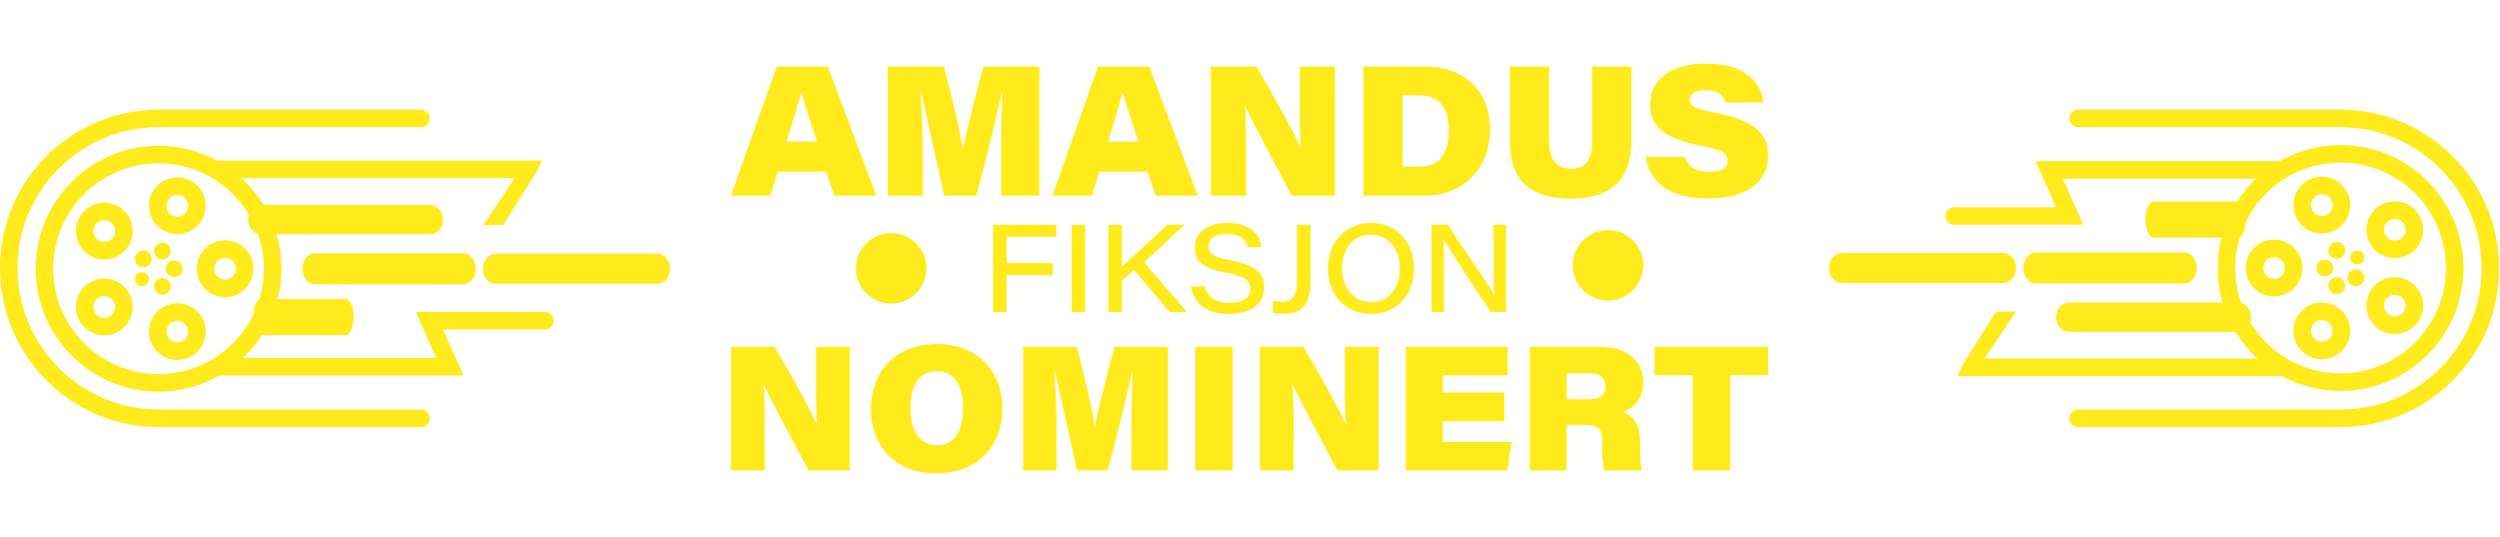
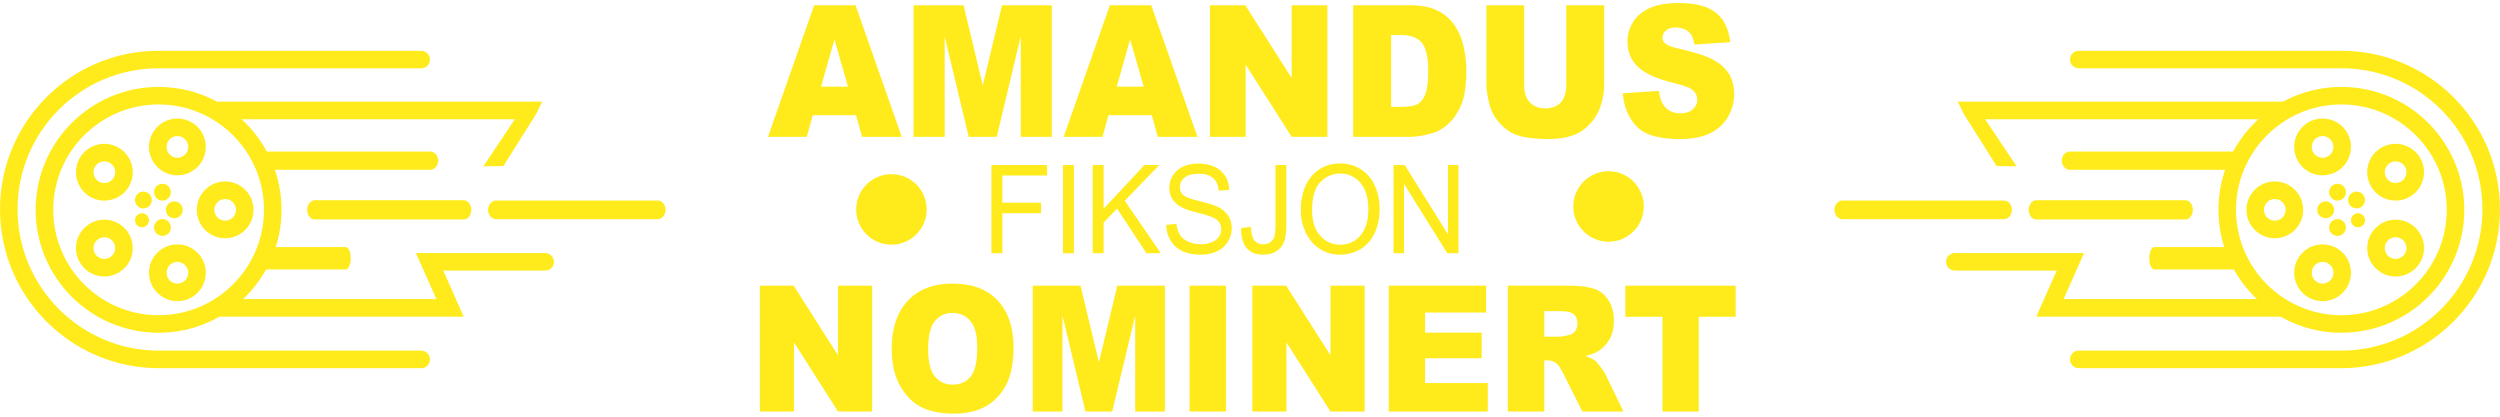
- <svg xmlns="http://www.w3.org/2000/svg" width="100%" height="100%" viewBox="0 0 559 120" version="1.1" xml:space="preserve" style="fill-rule:evenodd;clip-rule:evenodd;stroke-linecap:round;stroke-linejoin:round;stroke-miterlimit:1.5;">
-   <g transform="matrix(1,0,0,1,-2967,-7485.2)">
-     <g id="Amandus-Nominert-Transparent" transform="matrix(0.0469432,0,0,0.0315457,2856.54,7300.41)">
+ <svg xmlns="http://www.w3.org/2000/svg" width="100%" height="100%" viewBox="0 0 600 100" version="1.1" xml:space="preserve" style="fill-rule:evenodd;clip-rule:evenodd;stroke-linecap:round;stroke-linejoin:round;stroke-miterlimit:1.5;">
+   <g transform="matrix(1,0,0,1,-2967,-7493)">
+     <g id="Amandus-Nominert-Transparent" transform="matrix(0.0503863,0,0,0.0262881,2848.44,7339)">
      <rect x="2353" y="5858" width="11908" height="3804" style="fill:none;" />
      <clipPath id="_clip1">
        <rect x="2353" y="5858" width="11908" height="3804" />
      </clipPath>
      <g clip-path="url(#_clip1)">
-         <g id="Amandus-Fiksjon-Nominasjojn" transform="matrix(0.894454,0,0,1,-1562.35,0)">
+         <g id="Amandus-Fiksjon-Nominasjojn" transform="matrix(0.894454,0,0,1.28801,-1562.35,-2224.37)">
          <g id="Amandus-Komet" transform="matrix(0.628261,0,0,0.628261,2405.82,2901.43)">
            <g transform="matrix(38.7172,0,0,51.5341,-86655.3,-382220)">
-               <path d="M2353.93,7540.07C2368.79,7540.07 2380.85,7552.13 2380.85,7566.98C2380.85,7581.83 2368.79,7593.89 2353.93,7593.89C2339.08,7593.89 2327.02,7581.83 2327.02,7566.98C2327.02,7552.13 2339.08,7540.07 2353.93,7540.07ZM2353.93,7543.91C2341.2,7543.91 2330.87,7554.25 2330.87,7566.98C2330.87,7579.71 2341.2,7590.05 2353.93,7590.05C2366.66,7590.05 2377,7579.71 2377,7566.98C2377,7554.25 2366.66,7543.91 2353.93,7543.91ZM2350.3,7567.72C2351.14,7567.72 2351.83,7568.41 2351.83,7569.26C2351.83,7570.11 2351.14,7570.8 2350.3,7570.8C2349.45,7570.8 2348.76,7570.11 2348.76,7569.26C2348.76,7568.41 2349.45,7567.72 2350.3,7567.72ZM2358.05,7574.54C2361.48,7574.54 2364.27,7577.32 2364.27,7580.75C2364.27,7584.19 2361.48,7586.97 2358.05,7586.97C2354.62,7586.97 2351.83,7584.19 2351.83,7580.75C2351.83,7577.32 2354.62,7574.54 2358.05,7574.54ZM2358.05,7578.38C2356.74,7578.38 2355.68,7579.44 2355.68,7580.75C2355.68,7582.06 2356.74,7583.13 2358.05,7583.13C2359.36,7583.13 2360.42,7582.06 2360.42,7580.75C2360.42,7579.44 2359.36,7578.38 2358.05,7578.38ZM2358.05,7546.99C2361.48,7546.99 2364.27,7549.77 2364.27,7553.2C2364.27,7556.64 2361.48,7559.42 2358.05,7559.42C2354.62,7559.42 2351.83,7556.64 2351.83,7553.2C2351.83,7549.77 2354.62,7546.99 2358.05,7546.99ZM2358.05,7550.83C2356.74,7550.83 2355.68,7551.9 2355.68,7553.2C2355.68,7554.52 2356.74,7555.58 2358.05,7555.58C2359.36,7555.58 2360.42,7554.52 2360.42,7553.2C2360.42,7551.9 2359.36,7550.83 2358.05,7550.83ZM2368.51,7560.76C2371.94,7560.76 2374.72,7563.55 2374.72,7566.98C2374.72,7570.41 2371.94,7573.2 2368.51,7573.2C2365.08,7573.2 2362.29,7570.41 2362.29,7566.98C2362.29,7563.55 2365.08,7560.76 2368.51,7560.76ZM2368.51,7564.61C2367.2,7564.61 2366.14,7565.67 2366.14,7566.98C2366.14,7568.29 2367.2,7569.35 2368.51,7569.35C2369.82,7569.35 2370.88,7568.29 2370.88,7566.98C2370.88,7565.67 2369.82,7564.61 2368.51,7564.61ZM2350.6,7562.98C2351.62,7562.98 2352.45,7563.81 2352.45,7564.83C2352.45,7565.85 2351.62,7566.67 2350.6,7566.67C2349.59,7566.67 2348.76,7565.85 2348.76,7564.83C2348.76,7563.81 2349.59,7562.98 2350.6,7562.98ZM2354.78,7569C2355.8,7569 2356.62,7569.83 2356.62,7570.85C2356.62,7571.86 2355.8,7572.69 2354.78,7572.69C2353.76,7572.69 2352.93,7571.86 2352.93,7570.85C2352.93,7569.83 2353.76,7569 2354.78,7569ZM2354.78,7561.27C2355.8,7561.27 2356.62,7562.1 2356.62,7563.11C2356.62,7564.13 2355.8,7564.96 2354.78,7564.96C2353.76,7564.96 2352.93,7564.13 2352.93,7563.11C2352.93,7562.1 2353.76,7561.27 2354.78,7561.27ZM2342.06,7569.13C2345.49,7569.13 2348.28,7571.92 2348.28,7575.35C2348.28,7578.78 2345.49,7581.57 2342.06,7581.57C2338.63,7581.57 2335.84,7578.78 2335.84,7575.35C2335.84,7571.92 2338.63,7569.13 2342.06,7569.13ZM2342.06,7572.98C2340.75,7572.98 2339.68,7574.04 2339.68,7575.35C2339.68,7576.66 2340.75,7577.72 2342.06,7577.72C2343.37,7577.72 2344.43,7576.66 2344.43,7575.35C2344.43,7574.04 2343.37,7572.98 2342.06,7572.98ZM2342.06,7552.52C2345.49,7552.52 2348.28,7555.31 2348.28,7558.74C2348.28,7562.17 2345.49,7564.96 2342.06,7564.96C2338.63,7564.96 2335.84,7562.17 2335.84,7558.74C2335.84,7555.31 2338.63,7552.52 2342.06,7552.52ZM2342.06,7556.37C2340.75,7556.37 2339.68,7557.43 2339.68,7558.74C2339.68,7560.05 2340.75,7561.11 2342.06,7561.11C2343.37,7561.11 2344.43,7560.05 2344.43,7558.74C2344.43,7557.43 2343.37,7556.37 2342.06,7556.37ZM2357.37,7565.13C2358.39,7565.13 2359.22,7565.96 2359.22,7566.98C2359.22,7568 2358.39,7568.82 2357.37,7568.82C2356.35,7568.82 2355.52,7568 2355.52,7566.98C2355.52,7565.96 2356.35,7565.13 2357.37,7565.13Z" style="fill:rgb(255,235,28);" />
+               <path d="M2353.93,7540.07C2368.79,7540.07 2380.85,7552.13 2380.85,7566.98C2380.85,7581.83 2368.79,7593.89 2353.93,7593.89C2339.08,7593.89 2327.02,7581.83 2327.02,7566.98C2327.02,7552.13 2339.08,7540.07 2353.93,7540.07ZM2353.93,7543.91C2341.2,7543.91 2330.87,7554.25 2330.87,7566.98C2330.87,7579.71 2341.2,7590.05 2353.93,7590.05C2366.66,7590.05 2377,7579.71 2377,7566.98C2377,7554.25 2366.66,7543.91 2353.93,7543.91ZM2358.05,7546.99C2361.48,7546.99 2364.27,7549.77 2364.27,7553.2C2364.27,7556.64 2361.48,7559.42 2358.05,7559.42C2354.62,7559.42 2351.83,7556.64 2351.83,7553.2C2351.83,7549.77 2354.62,7546.99 2358.05,7546.99ZM2358.05,7550.83C2356.74,7550.83 2355.68,7551.9 2355.68,7553.2C2355.68,7554.52 2356.74,7555.58 2358.05,7555.58C2359.36,7555.58 2360.42,7554.52 2360.42,7553.2C2360.42,7551.9 2359.36,7550.83 2358.05,7550.83ZM2342.06,7569.13C2345.49,7569.13 2348.28,7571.92 2348.28,7575.35C2348.28,7578.78 2345.49,7581.57 2342.06,7581.57C2338.63,7581.57 2335.84,7578.78 2335.84,7575.35C2335.84,7571.92 2338.63,7569.13 2342.06,7569.13ZM2342.06,7572.98C2340.75,7572.98 2339.68,7574.04 2339.68,7575.35C2339.68,7576.66 2340.75,7577.72 2342.06,7577.72C2343.37,7577.72 2344.43,7576.66 2344.43,7575.35C2344.43,7574.04 2343.37,7572.98 2342.06,7572.98ZM2342.06,7552.52C2345.49,7552.52 2348.28,7555.31 2348.28,7558.74C2348.28,7562.17 2345.49,7564.96 2342.06,7564.96C2338.63,7564.96 2335.84,7562.17 2335.84,7558.74C2335.84,7555.31 2338.63,7552.52 2342.06,7552.52ZM2342.06,7556.37C2340.75,7556.37 2339.68,7557.43 2339.68,7558.74C2339.68,7560.05 2340.75,7561.11 2342.06,7561.11C2343.37,7561.11 2344.43,7560.05 2344.43,7558.74C2344.43,7557.43 2343.37,7556.37 2342.06,7556.37ZM2354.78,7561.27C2355.8,7561.27 2356.62,7562.1 2356.62,7563.11C2356.62,7564.13 2355.8,7564.96 2354.78,7564.96C2353.76,7564.96 2352.93,7564.13 2352.93,7563.11C2352.93,7562.1 2353.76,7561.27 2354.78,7561.27ZM2357.37,7565.13C2358.39,7565.13 2359.22,7565.96 2359.22,7566.98C2359.22,7568 2358.39,7568.82 2357.37,7568.82C2356.35,7568.82 2355.52,7568 2355.52,7566.98C2355.52,7565.96 2356.35,7565.13 2357.37,7565.13ZM2354.78,7569C2355.8,7569 2356.62,7569.83 2356.62,7570.85C2356.62,7571.86 2355.8,7572.69 2354.78,7572.69C2353.76,7572.69 2352.93,7571.86 2352.93,7570.85C2352.93,7569.83 2353.76,7569 2354.78,7569ZM2350.6,7562.98C2351.62,7562.98 2352.45,7563.81 2352.45,7564.83C2352.45,7565.85 2351.62,7566.67 2350.6,7566.67C2349.59,7566.67 2348.76,7565.85 2348.76,7564.83C2348.76,7563.81 2349.59,7562.98 2350.6,7562.98ZM2368.51,7560.76C2371.94,7560.76 2374.72,7563.55 2374.72,7566.98C2374.72,7570.41 2371.94,7573.2 2368.51,7573.2C2365.08,7573.2 2362.29,7570.41 2362.29,7566.98C2362.29,7563.55 2365.08,7560.76 2368.51,7560.76ZM2368.51,7564.61C2367.2,7564.61 2366.14,7565.67 2366.14,7566.98C2366.14,7568.29 2367.2,7569.35 2368.51,7569.35C2369.82,7569.35 2370.88,7568.29 2370.88,7566.98C2370.88,7565.67 2369.82,7564.61 2368.51,7564.61ZM2350.3,7567.72C2351.14,7567.72 2351.83,7568.41 2351.83,7569.26C2351.83,7570.11 2351.14,7570.8 2350.3,7570.8C2349.45,7570.8 2348.76,7570.11 2348.76,7569.26C2348.76,7568.41 2349.45,7567.72 2350.3,7567.72ZM2358.05,7574.54C2361.48,7574.54 2364.27,7577.32 2364.27,7580.75C2364.27,7584.19 2361.48,7586.97 2358.05,7586.97C2354.62,7586.97 2351.83,7584.19 2351.83,7580.75C2351.83,7577.32 2354.62,7574.54 2358.05,7574.54ZM2358.05,7578.38C2356.74,7578.38 2355.68,7579.44 2355.68,7580.75C2355.68,7582.06 2356.74,7583.13 2358.05,7583.13C2359.36,7583.13 2360.42,7582.06 2360.42,7580.75C2360.42,7579.44 2359.36,7578.38 2358.05,7578.38Z" style="fill:rgb(255,235,28);" />
            </g>
            <g transform="matrix(23.816,0,0,31.7,-52138,-231423)">
              <path d="M2515,7559.88C2516.72,7559.88 2518.12,7561.28 2518.12,7563C2518.12,7564.73 2516.72,7566.12 2515,7566.12L2478.73,7566.12L2486,7582.51L2399,7582.51C2397.28,7582.51 2395.88,7581.11 2395.88,7579.38C2395.88,7577.66 2397.28,7576.26 2399,7576.26L2476.27,7576.26L2469,7559.88" style="fill:rgb(255,235,28);" />
            </g>
            <g transform="matrix(23.816,-3.88213e-15,-2.91662e-15,-31.7,-51472.9,246883)">
              <path d="M2370.2,7582.51C2368.47,7582.51 2367.07,7581.11 2367.07,7579.38C2367.07,7577.66 2368.47,7576.26 2370.2,7576.26L2476.27,7576.26L2465.07,7559.51L2472.2,7559.61L2483.87,7578.15L2486,7582.51L2370.2,7582.51Z" style="fill:rgb(255,235,28);" />
            </g>
            <g transform="matrix(18.8395,0,0,31.7,-39766.5,-231423)">
-               <path d="M2419,7544.5L2486,7544.5" style="fill:none;stroke:rgb(255,235,28);stroke-width:11.03px;" />
+               <path d="M2419,7544.5L2486,7544.5" style="fill:none;stroke:rgb(255,235,28);stroke-width:6.85px;" />
            </g>
            <g transform="matrix(21.3278,0,0,31.7,-46238,-231978)">
-               <path d="M2419,7544.5L2486,7544.5" style="fill:none;stroke:rgb(255,235,28);stroke-width:10.48px;" />
+               <path d="M2419,7544.5L2486,7544.5" style="fill:none;stroke:rgb(255,235,28);stroke-width:6.51px;" />
            </g>
            <g transform="matrix(10.6639,0,0,31.7,-20442.1,-230877)">
-               <path d="M2419,7544.5L2486,7544.5" style="fill:none;stroke:rgb(255,235,28);stroke-width:12.84px;" />
+               <path d="M2419,7544.5L2486,7544.5" style="fill:none;stroke:rgb(255,235,28);stroke-width:7.98px;" />
            </g>
            <g transform="matrix(20.4285,0,0,31.7,-42073.5,-231423)">
-               <path d="M2419,7544.5L2486,7544.5" style="fill:none;stroke:rgb(255,235,28);stroke-width:10.68px;" />
+               <path d="M2419,7544.5L2486,7544.5" style="fill:none;stroke:rgb(255,235,28);stroke-width:6.63px;" />
            </g>
            <g transform="matrix(23.816,0,0,31.7,-52138,-231423)">
              <path d="M2452.12,7600.85L2377.45,7600.85L2377.45,7600.85C2346.3,7600.82 2321,7575.52 2320.97,7544.37C2320.93,7513.19 2346.22,7487.88 2377.4,7487.88L2470.88,7487.88C2472.6,7487.88 2474,7489.28 2474,7491C2474,7492.73 2472.6,7494.12 2470.88,7494.12L2377.4,7494.12C2349.67,7494.12 2327.18,7516.64 2327.22,7544.36C2327.25,7572.07 2349.75,7594.57 2377.45,7594.6L2452.12,7594.6L2469.27,7594.6L2470.88,7594.6C2472.6,7594.6 2474,7596 2474,7597.73C2474,7599.45 2472.6,7600.85 2470.88,7600.85L2452.12,7600.85Z" style="fill:rgb(255,235,28);" />
            </g>
          </g>
-           <g id="Amandus-Komet1" transform="matrix(-0.628261,1.0241e-16,-5.78043e-17,-0.628261,19662.9,12618.6)">
+           <g id="Amandus-Komet1" transform="matrix(-0.628261,0,0,0.628261,19662,2901.43)">
            <g transform="matrix(38.7172,0,0,51.5341,-86655.3,-382220)">
-               <path d="M2353.93,7540.07C2368.79,7540.07 2380.85,7552.13 2380.85,7566.98C2380.85,7581.83 2368.79,7593.89 2353.93,7593.89C2339.08,7593.89 2327.02,7581.83 2327.02,7566.98C2327.02,7552.13 2339.08,7540.07 2353.93,7540.07ZM2353.93,7543.91C2341.2,7543.91 2330.87,7554.25 2330.87,7566.98C2330.87,7579.71 2341.2,7590.05 2353.93,7590.05C2366.66,7590.05 2377,7579.71 2377,7566.98C2377,7554.25 2366.66,7543.91 2353.93,7543.91ZM2357.37,7565.13C2358.39,7565.13 2359.22,7565.96 2359.22,7566.98C2359.22,7568 2358.39,7568.82 2357.37,7568.82C2356.35,7568.82 2355.52,7568 2355.52,7566.98C2355.52,7565.96 2356.35,7565.13 2357.37,7565.13ZM2354.78,7569C2355.8,7569 2356.62,7569.83 2356.62,7570.85C2356.62,7571.86 2355.8,7572.69 2354.78,7572.69C2353.76,7572.69 2352.93,7571.86 2352.93,7570.85C2352.93,7569.83 2353.76,7569 2354.78,7569ZM2350.6,7562.98C2351.62,7562.98 2352.45,7563.81 2352.45,7564.83C2352.45,7565.85 2351.62,7566.67 2350.6,7566.67C2349.59,7566.67 2348.76,7565.85 2348.76,7564.83C2348.76,7563.81 2349.59,7562.98 2350.6,7562.98ZM2358.05,7574.54C2361.48,7574.54 2364.27,7577.32 2364.27,7580.75C2364.27,7584.19 2361.48,7586.97 2358.05,7586.97C2354.62,7586.97 2351.83,7584.19 2351.83,7580.75C2351.83,7577.32 2354.62,7574.54 2358.05,7574.54ZM2358.05,7578.38C2356.74,7578.38 2355.68,7579.44 2355.68,7580.75C2355.68,7582.06 2356.74,7583.13 2358.05,7583.13C2359.36,7583.13 2360.42,7582.06 2360.42,7580.75C2360.42,7579.44 2359.36,7578.38 2358.05,7578.38ZM2368.51,7560.76C2371.94,7560.76 2374.72,7563.55 2374.72,7566.98C2374.72,7570.41 2371.94,7573.2 2368.51,7573.2C2365.08,7573.2 2362.29,7570.41 2362.29,7566.98C2362.29,7563.55 2365.08,7560.76 2368.51,7560.76ZM2368.51,7564.61C2367.2,7564.61 2366.14,7565.67 2366.14,7566.98C2366.14,7568.29 2367.2,7569.35 2368.51,7569.35C2369.82,7569.35 2370.88,7568.29 2370.88,7566.98C2370.88,7565.67 2369.82,7564.61 2368.51,7564.61ZM2358.05,7546.99C2361.48,7546.99 2364.27,7549.77 2364.27,7553.2C2364.27,7556.64 2361.48,7559.42 2358.05,7559.42C2354.62,7559.42 2351.83,7556.64 2351.83,7553.2C2351.83,7549.77 2354.62,7546.99 2358.05,7546.99ZM2358.05,7550.83C2356.74,7550.83 2355.68,7551.9 2355.68,7553.2C2355.68,7554.52 2356.74,7555.58 2358.05,7555.58C2359.36,7555.58 2360.42,7554.52 2360.42,7553.2C2360.42,7551.9 2359.36,7550.83 2358.05,7550.83ZM2342.06,7552.52C2345.49,7552.52 2348.28,7555.31 2348.28,7558.74C2348.28,7562.17 2345.49,7564.96 2342.06,7564.96C2338.63,7564.96 2335.84,7562.17 2335.84,7558.74C2335.84,7555.31 2338.63,7552.52 2342.06,7552.52ZM2342.06,7556.37C2340.75,7556.37 2339.68,7557.43 2339.68,7558.74C2339.68,7560.05 2340.75,7561.11 2342.06,7561.11C2343.37,7561.11 2344.43,7560.05 2344.43,7558.74C2344.43,7557.43 2343.37,7556.37 2342.06,7556.37ZM2354.78,7561.27C2355.8,7561.27 2356.62,7562.1 2356.62,7563.11C2356.62,7564.13 2355.8,7564.96 2354.78,7564.96C2353.76,7564.96 2352.93,7564.13 2352.93,7563.11C2352.93,7562.1 2353.76,7561.27 2354.78,7561.27ZM2342.06,7569.13C2345.49,7569.13 2348.28,7571.92 2348.28,7575.35C2348.28,7578.78 2345.49,7581.57 2342.06,7581.57C2338.63,7581.57 2335.84,7578.78 2335.84,7575.35C2335.84,7571.92 2338.63,7569.13 2342.06,7569.13ZM2342.06,7572.98C2340.75,7572.98 2339.68,7574.04 2339.68,7575.35C2339.68,7576.66 2340.75,7577.72 2342.06,7577.72C2343.37,7577.72 2344.43,7576.66 2344.43,7575.35C2344.43,7574.04 2343.37,7572.98 2342.06,7572.98ZM2350.3,7567.72C2351.14,7567.72 2351.83,7568.41 2351.83,7569.26C2351.83,7570.11 2351.14,7570.8 2350.3,7570.8C2349.45,7570.8 2348.76,7570.11 2348.76,7569.26C2348.76,7568.41 2349.45,7567.72 2350.3,7567.72Z" style="fill:rgb(255,235,28);" />
+               <path d="M2353.93,7540.07C2339.08,7540.07 2327.02,7552.13 2327.02,7566.98C2327.02,7581.83 2339.08,7593.89 2353.93,7593.89C2368.79,7593.89 2380.85,7581.83 2380.85,7566.98C2380.85,7552.13 2368.79,7540.07 2353.93,7540.07ZM2353.93,7543.91C2366.66,7543.91 2377,7554.25 2377,7566.98C2377,7579.71 2366.66,7590.05 2353.93,7590.05C2341.2,7590.05 2330.87,7579.71 2330.87,7566.98C2330.87,7554.25 2341.2,7543.91 2353.93,7543.91ZM2358.05,7546.99C2354.62,7546.99 2351.83,7549.77 2351.83,7553.2C2351.83,7556.64 2354.62,7559.42 2358.05,7559.42C2361.48,7559.42 2364.27,7556.64 2364.27,7553.2C2364.27,7549.77 2361.48,7546.99 2358.05,7546.99ZM2358.05,7550.83C2359.36,7550.83 2360.42,7551.9 2360.42,7553.2C2360.42,7554.52 2359.36,7555.58 2358.05,7555.58C2356.74,7555.58 2355.68,7554.52 2355.68,7553.2C2355.68,7551.9 2356.74,7550.83 2358.05,7550.83ZM2342.06,7569.13C2338.63,7569.13 2335.84,7571.92 2335.84,7575.35C2335.84,7578.78 2338.63,7581.57 2342.06,7581.57C2345.49,7581.57 2348.28,7578.78 2348.28,7575.35C2348.28,7571.92 2345.49,7569.13 2342.06,7569.13ZM2342.06,7572.98C2343.37,7572.98 2344.43,7574.04 2344.43,7575.35C2344.43,7576.66 2343.37,7577.72 2342.06,7577.72C2340.75,7577.72 2339.68,7576.66 2339.68,7575.35C2339.68,7574.04 2340.75,7572.98 2342.06,7572.98ZM2354.78,7561.27C2353.76,7561.27 2352.93,7562.1 2352.93,7563.11C2352.93,7564.13 2353.76,7564.96 2354.78,7564.96C2355.8,7564.96 2356.62,7564.13 2356.62,7563.11C2356.62,7562.1 2355.8,7561.27 2354.78,7561.27ZM2342.06,7552.52C2338.63,7552.52 2335.84,7555.31 2335.84,7558.74C2335.84,7562.17 2338.63,7564.96 2342.06,7564.96C2345.49,7564.96 2348.28,7562.17 2348.28,7558.74C2348.28,7555.31 2345.49,7552.52 2342.06,7552.52ZM2342.06,7556.37C2343.37,7556.37 2344.43,7557.43 2344.43,7558.74C2344.43,7560.05 2343.37,7561.11 2342.06,7561.11C2340.75,7561.11 2339.68,7560.05 2339.68,7558.74C2339.68,7557.43 2340.75,7556.37 2342.06,7556.37ZM2357.37,7565.13C2356.35,7565.13 2355.52,7565.96 2355.52,7566.98C2355.52,7568 2356.35,7568.82 2357.37,7568.82C2358.39,7568.82 2359.22,7568 2359.22,7566.98C2359.22,7565.96 2358.39,7565.13 2357.37,7565.13ZM2354.78,7569C2353.76,7569 2352.93,7569.83 2352.93,7570.85C2352.93,7571.86 2353.76,7572.69 2354.78,7572.69C2355.8,7572.69 2356.62,7571.86 2356.62,7570.85C2356.62,7569.83 2355.8,7569 2354.78,7569ZM2350.3,7567.72C2349.45,7567.72 2348.76,7568.41 2348.76,7569.26C2348.76,7570.11 2349.45,7570.8 2350.3,7570.8C2351.14,7570.8 2351.83,7570.11 2351.83,7569.26C2351.83,7568.41 2351.14,7567.72 2350.3,7567.72ZM2358.05,7574.54C2354.62,7574.54 2351.83,7577.32 2351.83,7580.75C2351.83,7584.19 2354.62,7586.97 2358.05,7586.97C2361.48,7586.97 2364.27,7584.19 2364.27,7580.75C2364.27,7577.32 2361.48,7574.54 2358.05,7574.54ZM2358.05,7578.38C2359.36,7578.38 2360.42,7579.44 2360.42,7580.75C2360.42,7582.06 2359.36,7583.13 2358.05,7583.13C2356.74,7583.13 2355.68,7582.06 2355.68,7580.75C2355.68,7579.44 2356.74,7578.38 2358.05,7578.38ZM2368.51,7560.76C2365.08,7560.76 2362.29,7563.55 2362.29,7566.98C2362.29,7570.41 2365.08,7573.2 2368.51,7573.2C2371.94,7573.2 2374.72,7570.41 2374.72,7566.98C2374.72,7563.55 2371.94,7560.76 2368.51,7560.76ZM2368.51,7564.61C2369.82,7564.61 2370.88,7565.67 2370.88,7566.98C2370.88,7568.29 2369.82,7569.35 2368.51,7569.35C2367.2,7569.35 2366.14,7568.29 2366.14,7566.98C2366.14,7565.67 2367.2,7564.61 2368.51,7564.61ZM2350.6,7562.98C2349.59,7562.98 2348.76,7563.81 2348.76,7564.83C2348.76,7565.85 2349.59,7566.67 2350.6,7566.67C2351.62,7566.67 2352.45,7565.85 2352.45,7564.83C2352.45,7563.81 2351.62,7562.98 2350.6,7562.98Z" style="fill:rgb(255,235,28);" />
            </g>
            <g transform="matrix(23.816,0,0,31.7,-52138,-231423)">
              <path d="M2515,7559.88C2516.72,7559.88 2518.12,7561.28 2518.12,7563C2518.12,7564.73 2516.72,7566.12 2515,7566.12L2478.73,7566.12L2486,7582.51L2399,7582.51C2397.28,7582.51 2395.88,7581.11 2395.88,7579.38C2395.88,7577.66 2397.28,7576.26 2399,7576.26L2476.27,7576.26L2469,7559.88" style="fill:rgb(255,235,28);" />
            </g>
            <g transform="matrix(23.816,-3.88213e-15,-2.91662e-15,-31.7,-51472.9,246883)">
              <path d="M2370.2,7582.51C2368.47,7582.51 2367.07,7581.11 2367.07,7579.38C2367.07,7577.66 2368.47,7576.26 2370.2,7576.26L2476.27,7576.26L2465.07,7559.51L2472.2,7559.61L2483.87,7578.15L2486,7582.51L2370.2,7582.51Z" style="fill:rgb(255,235,28);" />
            </g>
            <g transform="matrix(18.8395,0,0,31.7,-39766.5,-231423)">
-               <path d="M2419,7544.5L2486,7544.5" style="fill:none;stroke:rgb(255,235,28);stroke-width:11.03px;" />
+               <path d="M2419,7544.5L2486,7544.5" style="fill:none;stroke:rgb(255,235,28);stroke-width:6.85px;" />
            </g>
            <g transform="matrix(21.3278,0,0,31.7,-46238,-231978)">
-               <path d="M2419,7544.5L2486,7544.5" style="fill:none;stroke:rgb(255,235,28);stroke-width:10.48px;" />
+               <path d="M2419,7544.5L2486,7544.5" style="fill:none;stroke:rgb(255,235,28);stroke-width:6.51px;" />
            </g>
            <g transform="matrix(10.6639,0,0,31.7,-20442.1,-230877)">
-               <path d="M2419,7544.5L2486,7544.5" style="fill:none;stroke:rgb(255,235,28);stroke-width:12.84px;" />
+               <path d="M2419,7544.5L2486,7544.5" style="fill:none;stroke:rgb(255,235,28);stroke-width:7.98px;" />
            </g>
            <g transform="matrix(20.4285,0,0,31.7,-42073.5,-231423)">
-               <path d="M2419,7544.5L2486,7544.5" style="fill:none;stroke:rgb(255,235,28);stroke-width:10.68px;" />
+               <path d="M2419,7544.5L2486,7544.5" style="fill:none;stroke:rgb(255,235,28);stroke-width:6.63px;" />
            </g>
            <g transform="matrix(23.816,0,0,31.7,-52138,-231423)">
              <path d="M2452.12,7600.85L2377.45,7600.85L2377.45,7600.85C2346.3,7600.82 2321,7575.52 2320.97,7544.37C2320.93,7513.19 2346.22,7487.88 2377.4,7487.88L2470.88,7487.88C2472.6,7487.88 2474,7489.28 2474,7491C2474,7492.73 2472.6,7494.12 2470.88,7494.12L2377.4,7494.12C2349.67,7494.12 2327.18,7516.64 2327.22,7544.36C2327.25,7572.07 2349.75,7594.57 2377.45,7594.6L2452.12,7594.6L2469.27,7594.6L2470.88,7594.6C2472.6,7594.6 2474,7596 2474,7597.73C2474,7599.45 2472.6,7600.85 2470.88,7600.85L2452.12,7600.85Z" style="fill:rgb(255,235,28);" />
            </g>
          </g>
-           <g id="Text" transform="matrix(1,0,0,1,2727.35,0)">
+           <g id="Text" transform="matrix(1,0,0,1,2726.93,0)">
            <g transform="matrix(23.4951,0,0,31.2729,-52505.6,-228715)">
-               <g transform="matrix(38.9232,0,0,41.6667,2471,7545.2)">
-                 <path d="M0.547,-0.131L0.595,-0L0.84,-0L0.557,-0.703L0.259,-0.703L-0.007,-0L0.222,-0L0.267,-0.131L0.547,-0.131ZM0.316,-0.294C0.354,-0.401 0.385,-0.501 0.4,-0.559L0.404,-0.559C0.421,-0.501 0.448,-0.421 0.494,-0.294L0.316,-0.294Z" style="fill:rgb(255,235,28);fill-rule:nonzero;" />
+               <g transform="matrix(38.9232,0,0,41.6667,2479.02,7545.2)">
+                 <path d="M0.514,-0.118L0.262,-0.118L0.227,-0L0.001,-0L0.27,-0.716L0.511,-0.716L0.78,-0L0.549,-0L0.514,-0.118ZM0.467,-0.273L0.388,-0.53L0.31,-0.273L0.467,-0.273Z" style="fill:rgb(255,235,28);fill-rule:nonzero;" />
              </g>
-               <g transform="matrix(38.9232,0,0,41.6667,2503.05,7545.2)">
-                 <path d="M0.743,-0L0.966,-0L0.966,-0.703L0.64,-0.703C0.593,-0.542 0.548,-0.378 0.521,-0.254L0.52,-0.254C0.5,-0.372 0.455,-0.545 0.41,-0.703L0.083,-0.703L0.083,-0L0.287,-0L0.287,-0.229C0.287,-0.35 0.279,-0.486 0.274,-0.568L0.276,-0.568C0.311,-0.426 0.356,-0.231 0.412,-0L0.599,-0C0.67,-0.249 0.715,-0.43 0.749,-0.566L0.751,-0.566C0.746,-0.484 0.743,-0.349 0.743,-0.237L0.743,-0Z" style="fill:rgb(255,235,28);fill-rule:nonzero;" />
+               <g transform="matrix(38.9232,0,0,41.6667,2509.3,7545.2)">
+                 <path d="M0.071,-0.716L0.362,-0.716L0.474,-0.28L0.586,-0.716L0.876,-0.716L0.876,-0L0.695,-0L0.695,-0.546L0.555,-0L0.392,-0L0.252,-0.546L0.252,-0L0.071,-0L0.071,-0.716Z" style="fill:rgb(255,235,28);fill-rule:nonzero;" />
              </g>
-               <g transform="matrix(38.9232,0,0,41.6667,2543.88,7545.2)">
-                 <path d="M0.547,-0.131L0.595,-0L0.84,-0L0.557,-0.703L0.259,-0.703L-0.007,-0L0.222,-0L0.267,-0.131L0.547,-0.131ZM0.316,-0.294C0.354,-0.401 0.385,-0.501 0.4,-0.559L0.404,-0.559C0.421,-0.501 0.448,-0.421 0.494,-0.294L0.316,-0.294Z" style="fill:rgb(255,235,28);fill-rule:nonzero;" />
+               <g transform="matrix(38.9232,0,0,41.6667,2546.04,7545.2)">
+                 <path d="M0.514,-0.118L0.262,-0.118L0.227,-0L0.001,-0L0.27,-0.716L0.511,-0.716L0.78,-0L0.549,-0L0.514,-0.118ZM0.467,-0.273L0.388,-0.53L0.31,-0.273L0.467,-0.273Z" style="fill:rgb(255,235,28);fill-rule:nonzero;" />
              </g>
-               <g transform="matrix(38.9232,0,0,41.6667,2576.3,7545.2)">
-                 <path d="M0.289,-0L0.289,-0.171C0.289,-0.309 0.288,-0.403 0.282,-0.483L0.285,-0.483C0.327,-0.397 0.5,-0.098 0.555,-0L0.806,-0L0.806,-0.703L0.601,-0.703L0.601,-0.579C0.601,-0.463 0.6,-0.336 0.607,-0.269L0.603,-0.269C0.557,-0.36 0.505,-0.451 0.349,-0.703L0.083,-0.703L0.083,-0L0.289,-0Z" style="fill:rgb(255,235,28);fill-rule:nonzero;" />
+               <g transform="matrix(38.9232,0,0,41.6667,2576.31,7545.2)">
+                 <path d="M0.075,-0.716L0.281,-0.716L0.551,-0.32L0.551,-0.716L0.759,-0.716L0.759,-0L0.551,-0L0.283,-0.393L0.283,-0L0.075,-0L0.075,-0.716Z" style="fill:rgb(255,235,28);fill-rule:nonzero;" />
              </g>
-               <g transform="matrix(38.9232,0,0,41.6667,2610.9,7545.2)">
-                 <path d="M0.083,-0L0.437,-0C0.662,-0 0.821,-0.146 0.821,-0.363C0.821,-0.548 0.693,-0.703 0.439,-0.703L0.083,-0.703L0.083,-0ZM0.311,-0.546L0.41,-0.546C0.535,-0.545 0.58,-0.466 0.58,-0.358C0.58,-0.226 0.523,-0.158 0.41,-0.158L0.311,-0.158L0.311,-0.546Z" style="fill:rgb(255,235,28);fill-rule:nonzero;" />
+               <g transform="matrix(38.9232,0,0,41.6667,2608.74,7545.2)">
+                 <path d="M0.076,-0.716L0.405,-0.716C0.47,-0.716 0.522,-0.707 0.562,-0.689C0.602,-0.672 0.635,-0.647 0.661,-0.614C0.687,-0.581 0.706,-0.543 0.717,-0.499C0.729,-0.455 0.735,-0.409 0.735,-0.36C0.735,-0.284 0.726,-0.225 0.709,-0.182C0.691,-0.14 0.667,-0.105 0.636,-0.076C0.605,-0.048 0.572,-0.029 0.537,-0.02C0.488,-0.007 0.444,-0 0.405,-0L0.076,-0L0.076,-0.716ZM0.297,-0.554L0.297,-0.163L0.352,-0.163C0.398,-0.163 0.431,-0.168 0.45,-0.178C0.47,-0.188 0.485,-0.206 0.496,-0.232C0.507,-0.257 0.513,-0.299 0.513,-0.356C0.513,-0.432 0.5,-0.484 0.476,-0.512C0.451,-0.54 0.41,-0.554 0.353,-0.554L0.297,-0.554Z" style="fill:rgb(255,235,28);fill-rule:nonzero;" />
              </g>
-               <g transform="matrix(38.9232,0,0,41.6667,2644.49,7545.2)">
-                 <path d="M0.073,-0.703L0.073,-0.295C0.073,-0.085 0.193,0.016 0.425,0.016C0.667,0.016 0.781,-0.091 0.781,-0.295L0.781,-0.703L0.552,-0.703L0.552,-0.296C0.552,-0.188 0.51,-0.147 0.431,-0.147C0.356,-0.147 0.302,-0.184 0.302,-0.296L0.302,-0.703L0.073,-0.703Z" style="fill:rgb(255,235,28);fill-rule:nonzero;" />
+               <g transform="matrix(38.9232,0,0,41.6667,2639.01,7545.2)">
+                 <path d="M0.539,-0.716L0.76,-0.716L0.76,-0.289C0.76,-0.247 0.753,-0.207 0.74,-0.17C0.727,-0.132 0.706,-0.099 0.678,-0.071C0.65,-0.043 0.62,-0.023 0.589,-0.012C0.546,0.004 0.495,0.012 0.435,0.012C0.4,0.012 0.362,0.01 0.321,0.005C0.279,0 0.245,-0.01 0.217,-0.024C0.19,-0.039 0.164,-0.059 0.141,-0.086C0.118,-0.113 0.103,-0.14 0.094,-0.168C0.081,-0.214 0.074,-0.254 0.074,-0.289L0.074,-0.716L0.294,-0.716L0.294,-0.279C0.294,-0.24 0.305,-0.21 0.327,-0.188C0.349,-0.166 0.379,-0.155 0.417,-0.155C0.455,-0.155 0.485,-0.166 0.507,-0.187C0.528,-0.209 0.539,-0.24 0.539,-0.279L0.539,-0.716Z" style="fill:rgb(255,235,28);fill-rule:nonzero;" />
              </g>
-               <g transform="matrix(38.9232,0,0,41.6667,2677.44,7545.2)">
-                 <path d="M0.017,-0.212C0.038,-0.085 0.143,0.015 0.379,0.015C0.618,0.015 0.731,-0.082 0.731,-0.216C0.731,-0.322 0.679,-0.406 0.414,-0.453C0.304,-0.473 0.275,-0.488 0.275,-0.521C0.275,-0.554 0.304,-0.574 0.366,-0.574C0.454,-0.574 0.473,-0.538 0.481,-0.507L0.703,-0.507C0.694,-0.611 0.601,-0.719 0.367,-0.719C0.175,-0.719 0.044,-0.638 0.044,-0.499C0.044,-0.406 0.081,-0.317 0.341,-0.272C0.473,-0.249 0.495,-0.227 0.495,-0.19C0.495,-0.155 0.47,-0.13 0.389,-0.13C0.297,-0.13 0.261,-0.165 0.246,-0.212L0.017,-0.212Z" style="fill:rgb(255,235,28);fill-rule:nonzero;" />
+               <g transform="matrix(38.9232,0,0,41.6667,2671.44,7545.2)">
+                 <path d="M0.035,-0.237L0.245,-0.25C0.25,-0.216 0.259,-0.19 0.273,-0.172C0.296,-0.143 0.328,-0.128 0.371,-0.128C0.402,-0.128 0.427,-0.136 0.444,-0.151C0.461,-0.165 0.469,-0.183 0.469,-0.202C0.469,-0.221 0.461,-0.237 0.445,-0.252C0.429,-0.267 0.391,-0.28 0.332,-0.293C0.235,-0.315 0.165,-0.344 0.124,-0.38C0.082,-0.417 0.062,-0.463 0.062,-0.519C0.062,-0.555 0.072,-0.59 0.094,-0.623C0.115,-0.656 0.147,-0.681 0.19,-0.7C0.233,-0.719 0.291,-0.728 0.366,-0.728C0.457,-0.728 0.527,-0.711 0.575,-0.677C0.623,-0.643 0.652,-0.589 0.661,-0.515L0.452,-0.502C0.447,-0.535 0.435,-0.558 0.417,-0.573C0.399,-0.587 0.375,-0.595 0.344,-0.595C0.318,-0.595 0.299,-0.589 0.286,-0.578C0.273,-0.567 0.266,-0.554 0.266,-0.539C0.266,-0.527 0.271,-0.517 0.282,-0.508C0.293,-0.498 0.317,-0.49 0.356,-0.481C0.453,-0.461 0.522,-0.44 0.564,-0.418C0.606,-0.397 0.636,-0.37 0.656,-0.339C0.675,-0.307 0.684,-0.272 0.684,-0.233C0.684,-0.187 0.671,-0.145 0.646,-0.106C0.621,-0.067 0.585,-0.038 0.54,-0.018C0.494,0.002 0.437,0.012 0.367,0.012C0.245,0.012 0.161,-0.011 0.114,-0.058C0.067,-0.105 0.041,-0.165 0.035,-0.237Z" style="fill:rgb(255,235,28);fill-rule:nonzero;" />
              </g>
            </g>
            <g transform="matrix(26.1457,0,0,34.8009,-57804.6,-254816)">
              <g transform="matrix(23.4357,0,0,25.0876,2474,7554)">
-                 <path d="M0.099,-0L0.216,-0L0.216,-0.3L0.619,-0.3L0.619,-0.398L0.216,-0.398L0.216,-0.612L0.649,-0.612L0.649,-0.709L0.099,-0.709L0.099,-0Z" style="fill:rgb(255,235,28);fill-rule:nonzero;" />
+                 <path d="M0.082,-0L0.082,-0.716L0.565,-0.716L0.565,-0.631L0.177,-0.631L0.177,-0.41L0.513,-0.41L0.513,-0.325L0.177,-0.325L0.177,-0L0.082,-0Z" style="fill:rgb(255,235,28);fill-rule:nonzero;" />
              </g>
-               <g transform="matrix(23.4357,0,0,25.0876,2490.02,7554)">
-                 <rect x="0.098" y="-0.709" width="0.118" height="0.709" style="fill:rgb(255,235,28);fill-rule:nonzero;" />
+               <g transform="matrix(23.4357,0,0,25.0876,2488.32,7554)">
+                 <rect x="0.093" y="-0.716" width="0.095" height="0.716" style="fill:rgb(255,235,28);fill-rule:nonzero;" />
              </g>
-               <g transform="matrix(23.4357,0,0,25.0876,2497.51,7554)">
-                 <path d="M0.098,-0L0.216,-0L0.216,-0.256L0.321,-0.341L0.632,-0L0.783,-0L0.408,-0.405L0.762,-0.709L0.613,-0.709C0.478,-0.592 0.323,-0.462 0.216,-0.369L0.216,-0.709L0.098,-0.709L0.098,-0Z" style="fill:rgb(255,235,28);fill-rule:nonzero;" />
+               <g transform="matrix(23.4357,0,0,25.0876,2494.83,7554)">
+                 <path d="M0.073,-0L0.073,-0.716L0.168,-0.716L0.168,-0.361L0.523,-0.716L0.652,-0.716L0.352,-0.426L0.665,-0L0.54,-0L0.285,-0.362L0.168,-0.248L0.168,-0L0.073,-0Z" style="fill:rgb(255,235,28);fill-rule:nonzero;" />
              </g>
-               <g transform="matrix(23.4357,0,0,25.0876,2515.76,7554)">
-                 <path d="M0.038,-0.208C0.06,-0.078 0.16,0.015 0.364,0.015C0.583,0.015 0.675,-0.083 0.675,-0.198C0.675,-0.297 0.633,-0.377 0.374,-0.422C0.22,-0.448 0.191,-0.481 0.191,-0.535C0.191,-0.6 0.251,-0.633 0.348,-0.633C0.49,-0.633 0.518,-0.573 0.532,-0.528L0.65,-0.528C0.642,-0.602 0.585,-0.724 0.351,-0.724C0.194,-0.724 0.071,-0.652 0.071,-0.523C0.071,-0.427 0.121,-0.357 0.342,-0.32C0.517,-0.29 0.554,-0.251 0.554,-0.186C0.554,-0.125 0.506,-0.076 0.373,-0.076C0.239,-0.076 0.181,-0.13 0.157,-0.208L0.038,-0.208Z" style="fill:rgb(255,235,28);fill-rule:nonzero;" />
+               <g transform="matrix(23.4357,0,0,25.0876,2510.46,7554)">
+                 <path d="M0.045,-0.23L0.134,-0.238C0.139,-0.202 0.148,-0.173 0.164,-0.15C0.179,-0.127 0.203,-0.108 0.236,-0.094C0.268,-0.08 0.305,-0.073 0.346,-0.073C0.382,-0.073 0.414,-0.078 0.441,-0.089C0.469,-0.1 0.49,-0.114 0.503,-0.133C0.517,-0.152 0.523,-0.172 0.523,-0.194C0.523,-0.217 0.517,-0.236 0.504,-0.253C0.491,-0.27 0.469,-0.284 0.439,-0.295C0.42,-0.303 0.378,-0.315 0.312,-0.33C0.246,-0.346 0.2,-0.361 0.174,-0.375C0.14,-0.393 0.114,-0.415 0.097,-0.442C0.081,-0.468 0.072,-0.498 0.072,-0.531C0.072,-0.567 0.083,-0.601 0.103,-0.632C0.124,-0.663 0.153,-0.687 0.193,-0.704C0.232,-0.72 0.276,-0.728 0.324,-0.728C0.377,-0.728 0.424,-0.719 0.465,-0.702C0.505,-0.685 0.536,-0.66 0.558,-0.627C0.58,-0.594 0.592,-0.556 0.593,-0.514L0.502,-0.507C0.498,-0.553 0.481,-0.587 0.453,-0.61C0.425,-0.633 0.383,-0.645 0.328,-0.645C0.271,-0.645 0.229,-0.634 0.203,-0.613C0.177,-0.592 0.164,-0.567 0.164,-0.537C0.164,-0.511 0.173,-0.49 0.191,-0.474C0.21,-0.457 0.257,-0.44 0.334,-0.423C0.411,-0.405 0.464,-0.39 0.493,-0.377C0.534,-0.358 0.565,-0.333 0.585,-0.304C0.605,-0.274 0.615,-0.241 0.615,-0.202C0.615,-0.164 0.604,-0.128 0.582,-0.094C0.56,-0.061 0.529,-0.035 0.488,-0.016C0.447,0.003 0.401,0.012 0.35,0.012C0.285,0.012 0.231,0.003 0.187,-0.016C0.143,-0.035 0.109,-0.063 0.084,-0.101C0.059,-0.139 0.046,-0.182 0.045,-0.23Z" style="fill:rgb(255,235,28);fill-rule:nonzero;" />
              </g>
-               <g transform="matrix(23.4357,0,0,25.0876,2532.69,7554)">
-                 <path d="M0.355,-0.709L0.237,-0.709L0.237,-0.24C0.237,-0.148 0.207,-0.084 0.113,-0.084C0.082,-0.084 0.05,-0.087 0.027,-0.091L0.027,0.006C0.053,0.011 0.085,0.014 0.124,0.014C0.285,0.014 0.355,-0.067 0.355,-0.246L0.355,-0.709Z" style="fill:rgb(255,235,28);fill-rule:nonzero;" />
+               <g transform="matrix(23.4357,0,0,25.0876,2526.09,7554)">
+                 <path d="M0.029,-0.203L0.114,-0.215C0.117,-0.16 0.127,-0.123 0.145,-0.103C0.163,-0.082 0.188,-0.072 0.221,-0.072C0.244,-0.072 0.265,-0.078 0.282,-0.089C0.299,-0.1 0.311,-0.114 0.318,-0.133C0.324,-0.152 0.328,-0.182 0.328,-0.223L0.328,-0.716L0.422,-0.716L0.422,-0.228C0.422,-0.168 0.415,-0.122 0.401,-0.089C0.386,-0.056 0.363,-0.031 0.332,-0.014C0.3,0.004 0.264,0.012 0.221,0.012C0.158,0.012 0.11,-0.006 0.077,-0.042C0.044,-0.078 0.028,-0.132 0.029,-0.203Z" style="fill:rgb(255,235,28);fill-rule:nonzero;" />
              </g>
-               <g transform="matrix(23.4357,0,0,25.0876,2543.27,7554)">
-                 <path d="M0.431,-0.724C0.2,-0.724 0.054,-0.553 0.054,-0.357C0.054,-0.149 0.196,0.015 0.427,0.015C0.669,0.015 0.804,-0.157 0.804,-0.357C0.804,-0.553 0.662,-0.724 0.431,-0.724ZM0.425,-0.628C0.595,-0.628 0.68,-0.497 0.68,-0.355C0.68,-0.21 0.598,-0.081 0.432,-0.081C0.265,-0.081 0.178,-0.211 0.178,-0.359C0.178,-0.502 0.267,-0.628 0.425,-0.628Z" style="fill:rgb(255,235,28);fill-rule:nonzero;" />
+               <g transform="matrix(23.4357,0,0,25.0876,2537.81,7554)">
+                 <path d="M0.048,-0.349C0.048,-0.467 0.08,-0.56 0.144,-0.628C0.208,-0.695 0.29,-0.729 0.391,-0.729C0.457,-0.729 0.517,-0.713 0.57,-0.681C0.623,-0.65 0.663,-0.606 0.691,-0.549C0.719,-0.493 0.733,-0.429 0.733,-0.357C0.733,-0.284 0.718,-0.219 0.689,-0.162C0.66,-0.105 0.618,-0.061 0.564,-0.032C0.511,-0.003 0.453,0.012 0.391,0.012C0.323,0.012 0.263,-0.004 0.21,-0.037C0.157,-0.069 0.117,-0.114 0.089,-0.17C0.062,-0.226 0.048,-0.286 0.048,-0.349ZM0.146,-0.347C0.146,-0.261 0.169,-0.193 0.216,-0.143C0.262,-0.094 0.32,-0.069 0.39,-0.069C0.461,-0.069 0.52,-0.094 0.566,-0.144C0.612,-0.194 0.635,-0.265 0.635,-0.357C0.635,-0.416 0.625,-0.467 0.606,-0.51C0.586,-0.553 0.557,-0.587 0.519,-0.611C0.481,-0.635 0.439,-0.647 0.392,-0.647C0.325,-0.647 0.267,-0.624 0.219,-0.578C0.17,-0.532 0.146,-0.455 0.146,-0.347Z" style="fill:rgb(255,235,28);fill-rule:nonzero;" />
              </g>
-               <g transform="matrix(23.4357,0,0,25.0876,2563.37,7554)">
-                 <path d="M0.207,-0L0.207,-0.274C0.207,-0.399 0.207,-0.5 0.202,-0.59L0.204,-0.59C0.252,-0.508 0.518,-0.133 0.614,-0L0.746,-0L0.746,-0.709L0.637,-0.709L0.637,-0.464C0.637,-0.349 0.636,-0.232 0.643,-0.144L0.641,-0.144C0.6,-0.219 0.407,-0.467 0.238,-0.709L0.098,-0.709L0.098,-0L0.207,-0Z" style="fill:rgb(255,235,28);fill-rule:nonzero;" />
+               <g transform="matrix(23.4357,0,0,25.0876,2556.04,7554)">
+                 <path d="M0.076,-0L0.076,-0.716L0.173,-0.716L0.549,-0.154L0.549,-0.716L0.64,-0.716L0.64,-0L0.543,-0L0.167,-0.563L0.167,-0L0.076,-0Z" style="fill:rgb(255,235,28);fill-rule:nonzero;" />
              </g>
            </g>
            <g transform="matrix(19.7219,0,0,26.2506,-42069.4,-190341)">
              <circle cx="2457.52" cy="7546.52" r="9.521" style="fill:rgb(255,235,28);" />
            </g>
            <g transform="matrix(19.7219,0,0,26.2506,-38250.6,-190362)">
              <circle cx="2457.52" cy="7546.52" r="9.521" style="fill:rgb(255,235,28);" />
            </g>
            <g transform="matrix(22.4665,0,0,29.9038,-50043,-216438)">
-               <g transform="matrix(38.9232,0,0,41.6667,2471,7545.2)">
-                 <path d="M0.289,-0L0.289,-0.171C0.289,-0.309 0.288,-0.403 0.282,-0.483L0.285,-0.483C0.327,-0.397 0.5,-0.098 0.555,-0L0.806,-0L0.806,-0.703L0.601,-0.703L0.601,-0.579C0.601,-0.463 0.6,-0.336 0.607,-0.269L0.603,-0.269C0.557,-0.36 0.505,-0.451 0.349,-0.703L0.083,-0.703L0.083,-0L0.289,-0Z" style="fill:rgb(255,235,28);fill-rule:nonzero;" />
+               <g transform="matrix(38.9232,0,0,41.6667,2478.1,7545.2)">
+                 <path d="M0.075,-0.716L0.281,-0.716L0.551,-0.32L0.551,-0.716L0.759,-0.716L0.759,-0L0.551,-0L0.283,-0.393L0.283,-0L0.075,-0L0.075,-0.716Z" style="fill:rgb(255,235,28);fill-rule:nonzero;" />
              </g>
-               <g transform="matrix(38.9232,0,0,41.6667,2505.77,7545.2)">
-                 <path d="M0.446,-0.719C0.178,-0.719 0.042,-0.546 0.042,-0.352C0.042,-0.146 0.182,0.016 0.436,0.016C0.712,0.016 0.844,-0.155 0.844,-0.353C0.844,-0.553 0.7,-0.719 0.446,-0.719ZM0.441,-0.564C0.56,-0.564 0.603,-0.474 0.603,-0.352C0.603,-0.246 0.566,-0.143 0.447,-0.143C0.332,-0.143 0.283,-0.233 0.283,-0.356C0.283,-0.471 0.328,-0.564 0.441,-0.564Z" style="fill:rgb(255,235,28);fill-rule:nonzero;" />
+               <g transform="matrix(38.9232,0,0,41.6667,2510.52,7545.2)">
+                 <path d="M0.045,-0.357C0.045,-0.474 0.078,-0.565 0.143,-0.63C0.208,-0.695 0.299,-0.728 0.415,-0.728C0.534,-0.728 0.626,-0.696 0.69,-0.632C0.755,-0.568 0.787,-0.479 0.787,-0.363C0.787,-0.28 0.773,-0.211 0.745,-0.157C0.717,-0.104 0.676,-0.062 0.623,-0.032C0.57,-0.003 0.503,0.012 0.424,0.012C0.343,0.012 0.276,-0.001 0.223,-0.026C0.17,-0.052 0.128,-0.093 0.095,-0.148C0.062,-0.204 0.045,-0.274 0.045,-0.357ZM0.267,-0.356C0.267,-0.284 0.28,-0.232 0.307,-0.201C0.334,-0.169 0.37,-0.153 0.417,-0.153C0.464,-0.153 0.501,-0.169 0.527,-0.2C0.553,-0.231 0.566,-0.286 0.566,-0.366C0.566,-0.434 0.552,-0.483 0.525,-0.514C0.498,-0.545 0.461,-0.561 0.415,-0.561C0.37,-0.561 0.334,-0.545 0.307,-0.513C0.28,-0.482 0.267,-0.429 0.267,-0.356Z" style="fill:rgb(255,235,28);fill-rule:nonzero;" />
              </g>
-               <g transform="matrix(38.9232,0,0,41.6667,2540.26,7545.2)">
-                 <path d="M0.743,-0L0.966,-0L0.966,-0.703L0.64,-0.703C0.593,-0.542 0.548,-0.378 0.521,-0.254L0.52,-0.254C0.5,-0.372 0.455,-0.545 0.41,-0.703L0.083,-0.703L0.083,-0L0.287,-0L0.287,-0.229C0.287,-0.35 0.279,-0.486 0.274,-0.568L0.276,-0.568C0.311,-0.426 0.356,-0.231 0.412,-0L0.599,-0C0.67,-0.249 0.715,-0.43 0.749,-0.566L0.751,-0.566C0.746,-0.484 0.743,-0.349 0.743,-0.237L0.743,-0Z" style="fill:rgb(255,235,28);fill-rule:nonzero;" />
+               <g transform="matrix(38.9232,0,0,41.6667,2542.94,7545.2)">
+                 <path d="M0.071,-0.716L0.362,-0.716L0.474,-0.28L0.586,-0.716L0.876,-0.716L0.876,-0L0.695,-0L0.695,-0.546L0.555,-0L0.392,-0L0.252,-0.546L0.252,-0L0.071,-0L0.071,-0.716Z" style="fill:rgb(255,235,28);fill-rule:nonzero;" />
              </g>
-               <g transform="matrix(38.9232,0,0,41.6667,2581.09,7545.2)">
-                 <rect x="0.083" y="-0.703" width="0.228" height="0.703" style="fill:rgb(255,235,28);fill-rule:nonzero;" />
+               <g transform="matrix(38.9232,0,0,41.6667,2579.68,7545.2)">
+                 <rect x="0.082" y="-0.716" width="0.222" height="0.716" style="fill:rgb(255,235,28);fill-rule:nonzero;" />
              </g>
-               <g transform="matrix(38.9232,0,0,41.6667,2596.42,7545.2)">
-                 <path d="M0.289,-0L0.289,-0.171C0.289,-0.309 0.288,-0.403 0.282,-0.483L0.285,-0.483C0.327,-0.397 0.5,-0.098 0.555,-0L0.806,-0L0.806,-0.703L0.601,-0.703L0.601,-0.579C0.601,-0.463 0.6,-0.336 0.607,-0.269L0.603,-0.269C0.557,-0.36 0.505,-0.451 0.349,-0.703L0.083,-0.703L0.083,-0L0.289,-0Z" style="fill:rgb(255,235,28);fill-rule:nonzero;" />
+               <g transform="matrix(38.9232,0,0,41.6667,2594.83,7545.2)">
+                 <path d="M0.075,-0.716L0.281,-0.716L0.551,-0.32L0.551,-0.716L0.759,-0.716L0.759,-0L0.551,-0L0.283,-0.393L0.283,-0L0.075,-0L0.075,-0.716Z" style="fill:rgb(255,235,28);fill-rule:nonzero;" />
              </g>
-               <g transform="matrix(38.9232,0,0,41.6667,2631.02,7545.2)">
-                 <path d="M0.684,-0.443L0.308,-0.443L0.308,-0.541L0.704,-0.541L0.704,-0.703L0.083,-0.703L0.083,-0L0.702,-0L0.728,-0.162L0.308,-0.162L0.308,-0.28L0.684,-0.28L0.684,-0.443Z" style="fill:rgb(255,235,28);fill-rule:nonzero;" />
+               <g transform="matrix(38.9232,0,0,41.6667,2627.25,7545.2)">
+                 <path d="M0.073,-0.716L0.666,-0.716L0.666,-0.563L0.294,-0.563L0.294,-0.449L0.639,-0.449L0.639,-0.303L0.294,-0.303L0.294,-0.162L0.676,-0.162L0.676,-0L0.073,-0L0.073,-0.716Z" style="fill:rgb(255,235,28);fill-rule:nonzero;" />
              </g>
-               <g transform="matrix(38.9232,0,0,41.6667,2660.41,7545.2)">
-                 <path d="M0.414,-0.259C0.503,-0.259 0.524,-0.235 0.524,-0.169L0.524,-0.146C0.524,-0.073 0.527,-0.03 0.538,-0L0.766,-0C0.756,-0.034 0.756,-0.086 0.756,-0.126L0.756,-0.164C0.756,-0.283 0.691,-0.317 0.653,-0.333C0.722,-0.357 0.775,-0.411 0.775,-0.501C0.775,-0.618 0.683,-0.703 0.509,-0.703L0.083,-0.703L0.083,-0L0.308,-0L0.308,-0.259L0.414,-0.259ZM0.308,-0.552L0.448,-0.552C0.513,-0.552 0.545,-0.525 0.545,-0.478C0.545,-0.428 0.51,-0.405 0.448,-0.405L0.308,-0.405L0.308,-0.552Z" style="fill:rgb(255,235,28);fill-rule:nonzero;" />
+               <g transform="matrix(38.9232,0,0,41.6667,2655.36,7545.2)">
+                 <path d="M0.076,-0L0.076,-0.716L0.445,-0.716C0.513,-0.716 0.565,-0.71 0.602,-0.698C0.638,-0.687 0.667,-0.665 0.689,-0.633C0.711,-0.601 0.722,-0.563 0.722,-0.517C0.722,-0.477 0.714,-0.443 0.697,-0.414C0.68,-0.385 0.657,-0.362 0.627,-0.344C0.608,-0.333 0.582,-0.323 0.549,-0.316C0.576,-0.307 0.595,-0.298 0.607,-0.29C0.615,-0.284 0.627,-0.271 0.642,-0.252C0.658,-0.233 0.668,-0.218 0.673,-0.207L0.78,-0L0.53,-0L0.412,-0.219C0.397,-0.247 0.384,-0.265 0.372,-0.274C0.356,-0.285 0.338,-0.291 0.318,-0.291L0.298,-0.291L0.298,-0L0.076,-0ZM0.298,-0.426L0.392,-0.426C0.402,-0.426 0.421,-0.429 0.45,-0.436C0.465,-0.438 0.477,-0.446 0.486,-0.458C0.495,-0.47 0.5,-0.484 0.5,-0.5C0.5,-0.523 0.493,-0.54 0.478,-0.553C0.463,-0.565 0.436,-0.571 0.396,-0.571L0.298,-0.571L0.298,-0.426Z" style="fill:rgb(255,235,28);fill-rule:nonzero;" />
              </g>
-               <g transform="matrix(38.9232,0,0,41.6667,2692.92,7545.2)">
-                 <path d="M0.241,-0L0.469,-0L0.469,-0.541L0.7,-0.541L0.7,-0.703L0.008,-0.703L0.008,-0.541L0.241,-0.541L0.241,-0Z" style="fill:rgb(255,235,28);fill-rule:nonzero;" />
+               <g transform="matrix(38.9232,0,0,41.6667,2685.27,7545.2)">
+                 <path d="M0.023,-0.716L0.695,-0.716L0.695,-0.539L0.47,-0.539L0.47,-0L0.249,-0L0.249,-0.539L0.023,-0.539L0.023,-0.716Z" style="fill:rgb(255,235,28);fill-rule:nonzero;" />
              </g>
            </g>
          </g>
        </g>
      </g>
    </g>
  </g>
</svg>
